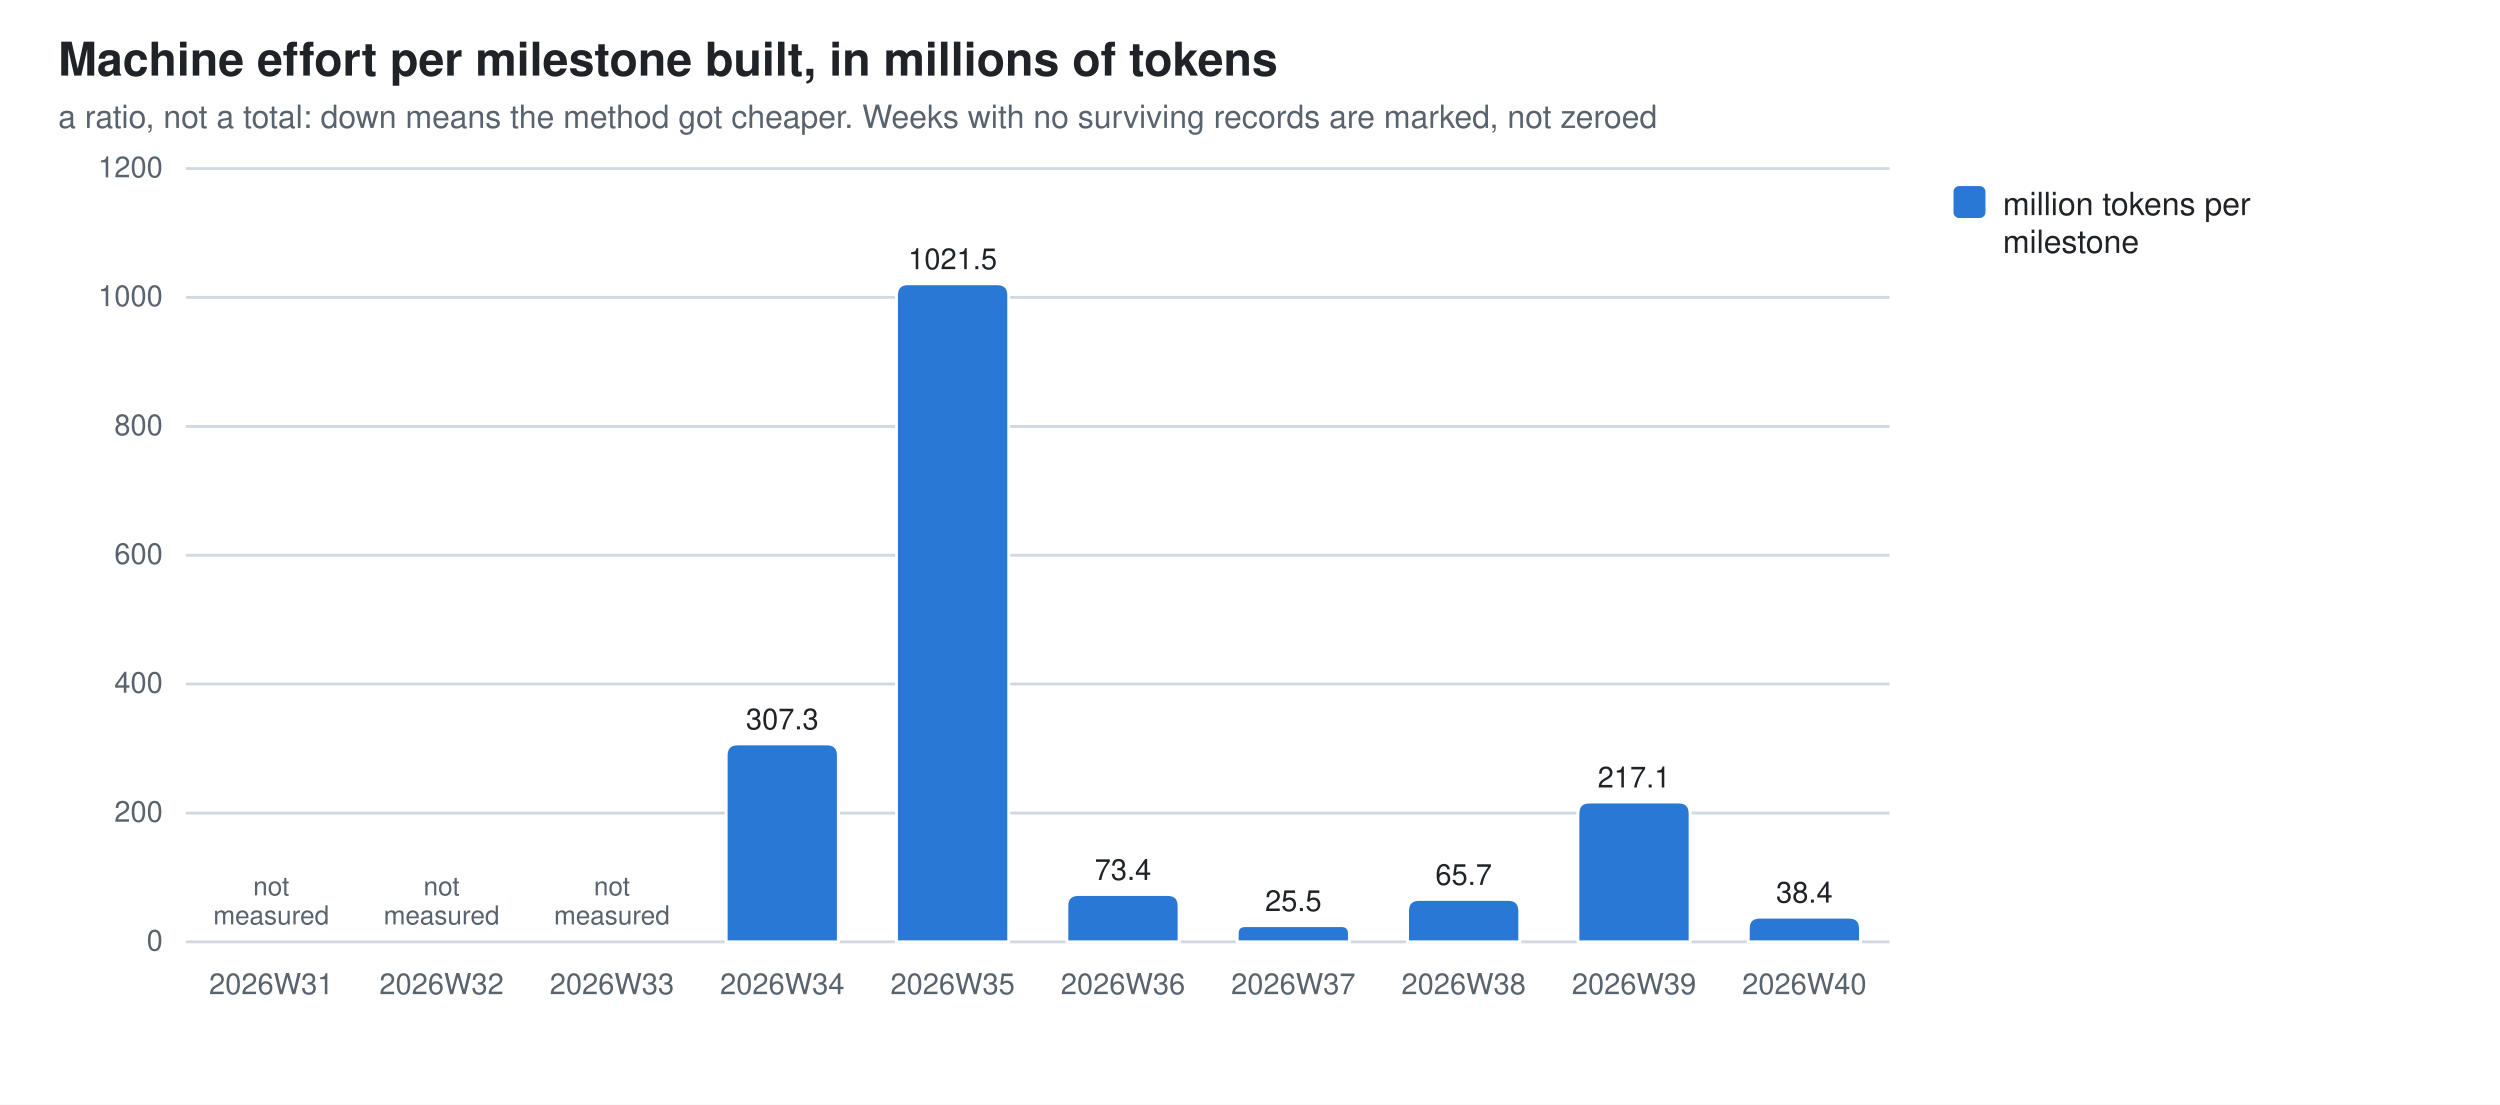
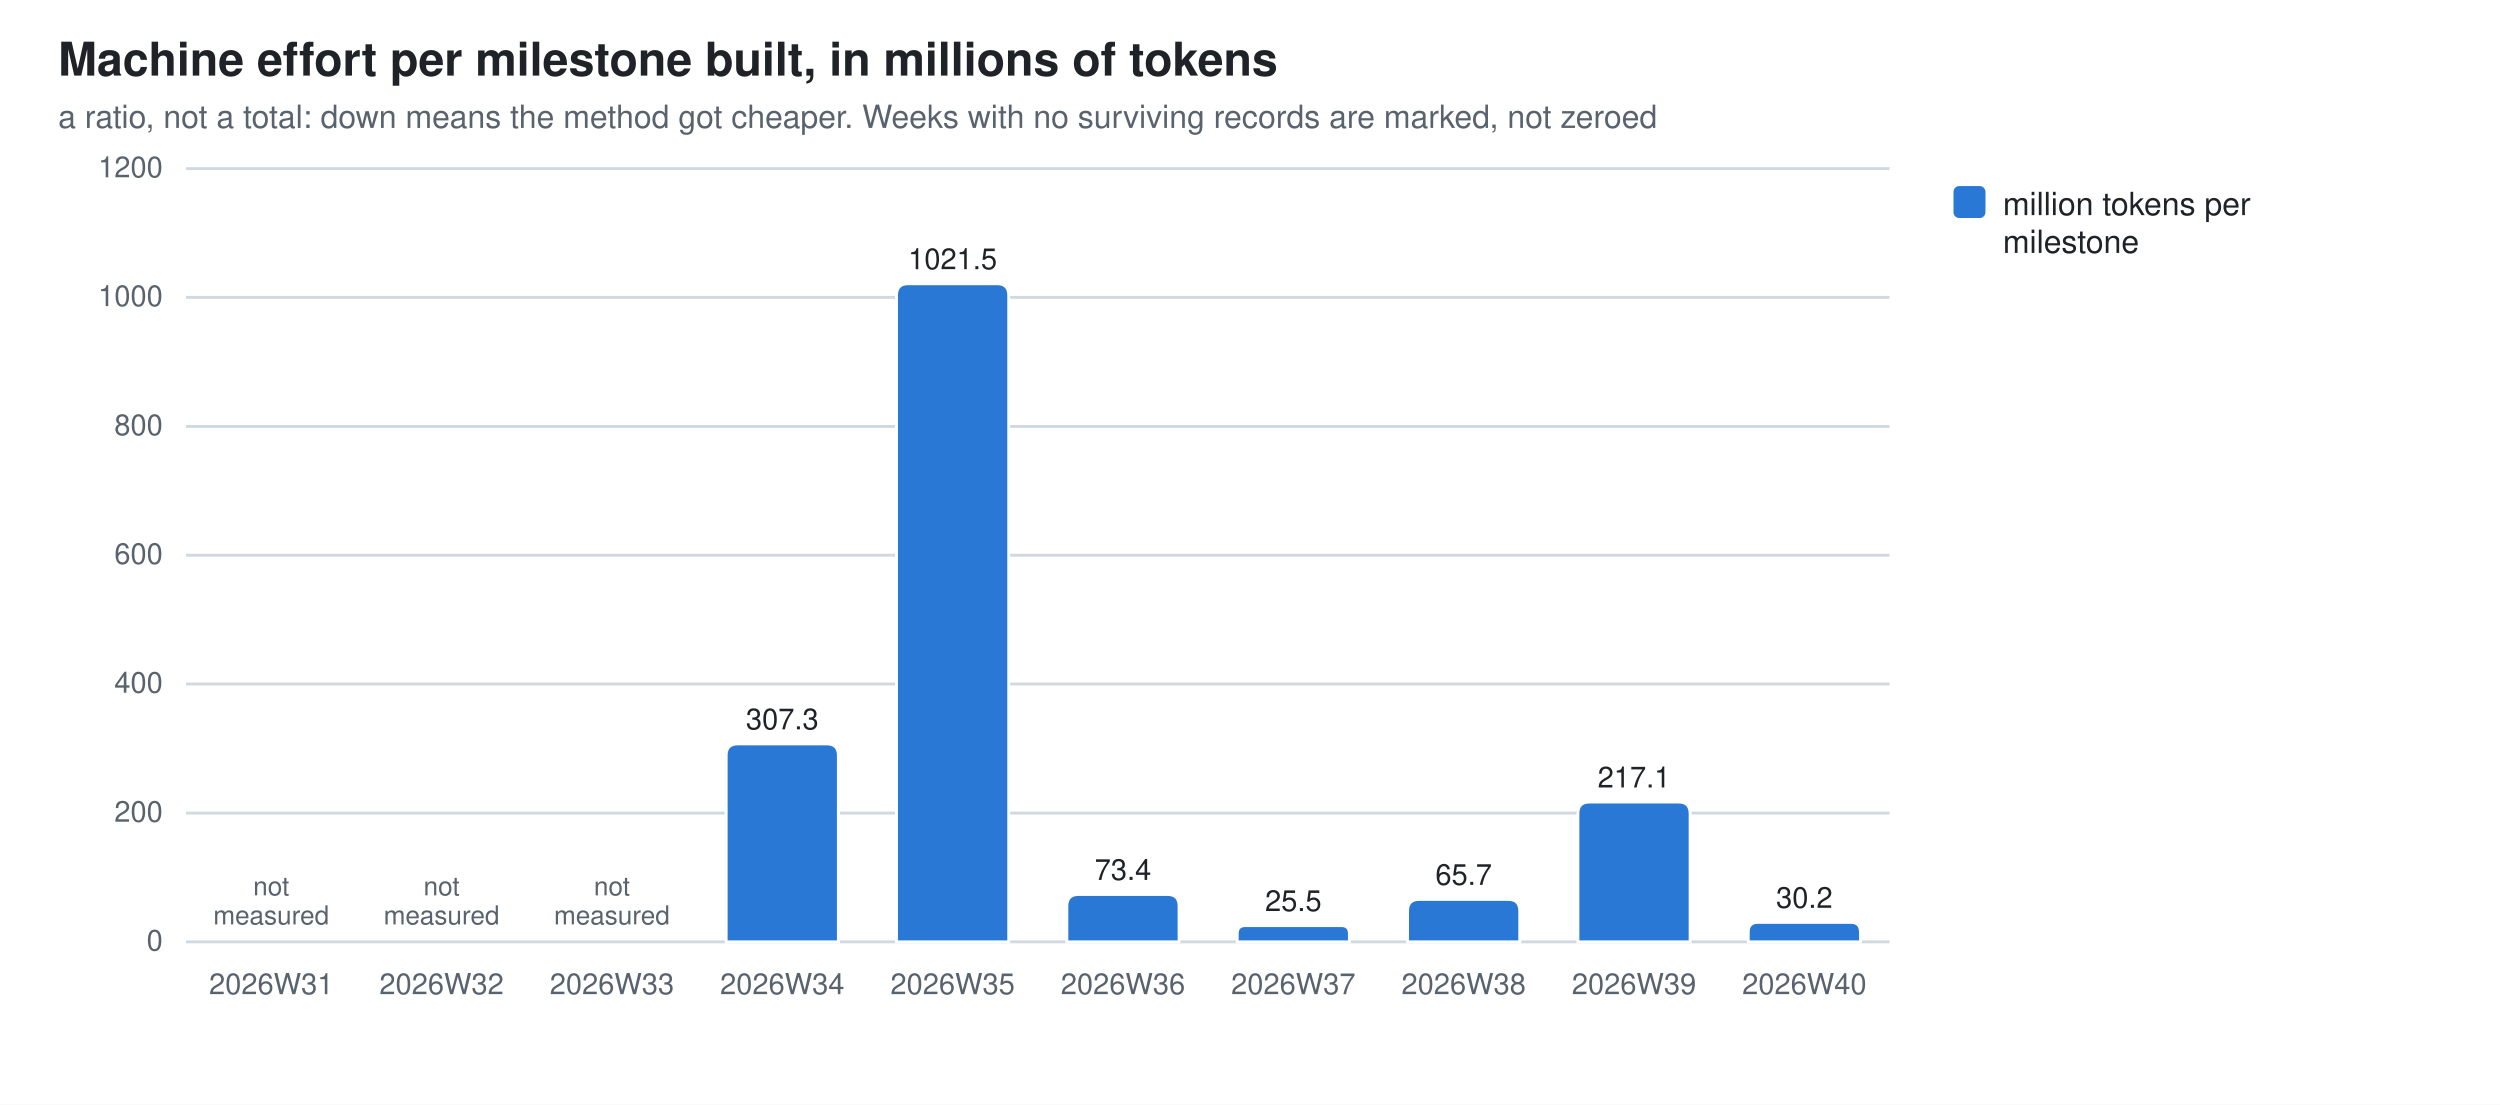
<svg xmlns="http://www.w3.org/2000/svg" width="860" height="380" viewBox="0 0 860 380" role="img" aria-label="Machine effort per milestone built, in millions of tokens">
  <style>
  .bg{fill:#ffffff} .fg{fill:#1f2328} .mut{fill:#59636e} .grid{stroke:#d1d9e0}
  .seg{stroke:#ffffff;stroke-width:1}
  .val{paint-order:stroke;stroke:#ffffff;stroke-width:3px;stroke-linejoin:round}
  .s0{fill:#2a78d6}
  @media (prefers-color-scheme: dark){
    .bg{fill:#0d1117} .fg{fill:#e6edf3} .mut{fill:#9198a1} .grid{stroke:#30363d}
    .seg{stroke:#0d1117} .val{stroke:#0d1117} .s0{fill:#3987e5}}
  text{font-family:-apple-system,BlinkMacSystemFont,"Segoe UI",Helvetica,Arial,sans-serif}
</style>
  <rect class="bg" width="860" height="380" />
  <text class="fg" x="20" y="26" font-size="16" font-weight="600">Machine effort per milestone built, in millions of tokens</text>
  <text class="mut" x="20" y="44" font-size="11">a ratio, not a total: down means the method got cheaper. Weeks with no surviving records are marked, not zeroed</text>
  <line class="grid" x1="64" y1="324.0" x2="650.0" y2="324.0" stroke-width="1" />
  <text class="mut" x="56" y="327.0" font-size="10" text-anchor="end">0</text>
  <line class="grid" x1="64" y1="279.7" x2="650.0" y2="279.7" stroke-width="1" />
  <text class="mut" x="56" y="282.7" font-size="10" text-anchor="end">200</text>
  <line class="grid" x1="64" y1="235.3" x2="650.0" y2="235.3" stroke-width="1" />
  <text class="mut" x="56" y="238.3" font-size="10" text-anchor="end">400</text>
  <line class="grid" x1="64" y1="191.0" x2="650.0" y2="191.0" stroke-width="1" />
  <text class="mut" x="56" y="194.0" font-size="10" text-anchor="end">600</text>
  <line class="grid" x1="64" y1="146.7" x2="650.0" y2="146.7" stroke-width="1" />
  <text class="mut" x="56" y="149.7" font-size="10" text-anchor="end">800</text>
  <line class="grid" x1="64" y1="102.3" x2="650.0" y2="102.3" stroke-width="1" />
  <text class="mut" x="56" y="105.3" font-size="10" text-anchor="end">1000</text>
  <line class="grid" x1="64" y1="58.0" x2="650.0" y2="58.0" stroke-width="1" />
  <text class="mut" x="56" y="61.0" font-size="10" text-anchor="end">1200</text>
  <text class="mut" x="93.3" y="342" font-size="10" text-anchor="middle">2026W31</text>
  <text class="mut" x="93.3" y="308.0" font-size="9" text-anchor="middle">not<tspan x="93.3" dy="10">measured</tspan>
  </text>
  <text class="mut" x="151.9" y="342" font-size="10" text-anchor="middle">2026W32</text>
  <text class="mut" x="151.9" y="308.0" font-size="9" text-anchor="middle">not<tspan x="151.9" dy="10">measured</tspan>
  </text>
  <text class="mut" x="210.5" y="342" font-size="10" text-anchor="middle">2026W33</text>
  <text class="mut" x="210.5" y="308.0" font-size="9" text-anchor="middle">not<tspan x="210.5" dy="10">measured</tspan>
  </text>
  <path class="seg s0" d="M249.8,324.0 V259.9 Q249.8,255.9 253.8,255.9 H284.4 Q288.4,255.9 288.4,259.9 V324.0 Z" />
  <text class="mut" x="269.1" y="342" font-size="10" text-anchor="middle">2026W34</text>
  <text class="fg val" x="269.1" y="250.9" font-size="10" text-anchor="middle">307.3</text>
  <path class="seg s0" d="M308.4,324.0 V101.6 Q308.4,97.6 312.4,97.6 H343.0 Q347.0,97.6 347.0,101.6 V324.0 Z" />
  <text class="mut" x="327.7" y="342" font-size="10" text-anchor="middle">2026W35</text>
  <text class="fg val" x="327.7" y="92.6" font-size="10" text-anchor="middle">1021.5</text>
  <path class="seg s0" d="M367.0,324.0 V311.7 Q367.0,307.7 371.0,307.7 H401.6 Q405.6,307.7 405.6,311.7 V324.0 Z" />
  <text class="mut" x="386.3" y="342" font-size="10" text-anchor="middle">2026W36</text>
  <text class="fg val" x="386.3" y="302.7" font-size="10" text-anchor="middle">73.4</text>
  <path class="seg s0" d="M425.6,324.0 V321.2 Q425.6,318.4 428.4,318.4 H461.4 Q464.2,318.4 464.2,321.2 V324.0 Z" />
  <text class="mut" x="444.9" y="342" font-size="10" text-anchor="middle">2026W37</text>
  <text class="fg val" x="444.9" y="313.4" font-size="10" text-anchor="middle">25.5</text>
  <path class="seg s0" d="M484.2,324.0 V313.4 Q484.2,309.4 488.2,309.4 H518.8 Q522.8,309.4 522.8,313.4 V324.0 Z" />
  <text class="mut" x="503.5" y="342" font-size="10" text-anchor="middle">2026W38</text>
  <text class="fg val" x="503.5" y="304.4" font-size="10" text-anchor="middle">65.7</text>
  <path class="seg s0" d="M542.8,324.0 V279.9 Q542.8,275.9 546.8,275.9 H577.4 Q581.4,275.9 581.4,279.9 V324.0 Z" />
  <text class="mut" x="562.1" y="342" font-size="10" text-anchor="middle">2026W39</text>
  <text class="fg val" x="562.1" y="270.9" font-size="10" text-anchor="middle">217.1</text>
-   <path class="seg s0" d="M601.4,324.0 V319.5 Q601.4,315.5 605.4,315.5 H636.0 Q640.0,315.5 640.0,319.5 V324.0 Z" />
+   <path class="seg s0" d="M601.4,324.0 V320.7 Q601.4,317.3 604.7,317.3 H636.7 Q640.0,317.3 640.0,320.7 V324.0 Z" />
  <text class="mut" x="620.7" y="342" font-size="10" text-anchor="middle">2026W40</text>
-   <text class="fg val" x="620.7" y="310.5" font-size="10" text-anchor="middle">38.4</text>
+   <text class="fg val" x="620.7" y="312.3" font-size="10" text-anchor="middle">30.2</text>
  <rect class="s0" x="672" y="64" width="11" height="11" rx="2" />
  <text class="fg" y="74" font-size="11">
    <tspan x="689" dy="0">million tokens per</tspan>
    <tspan x="689" dy="13">milestone</tspan>
  </text>
</svg>
